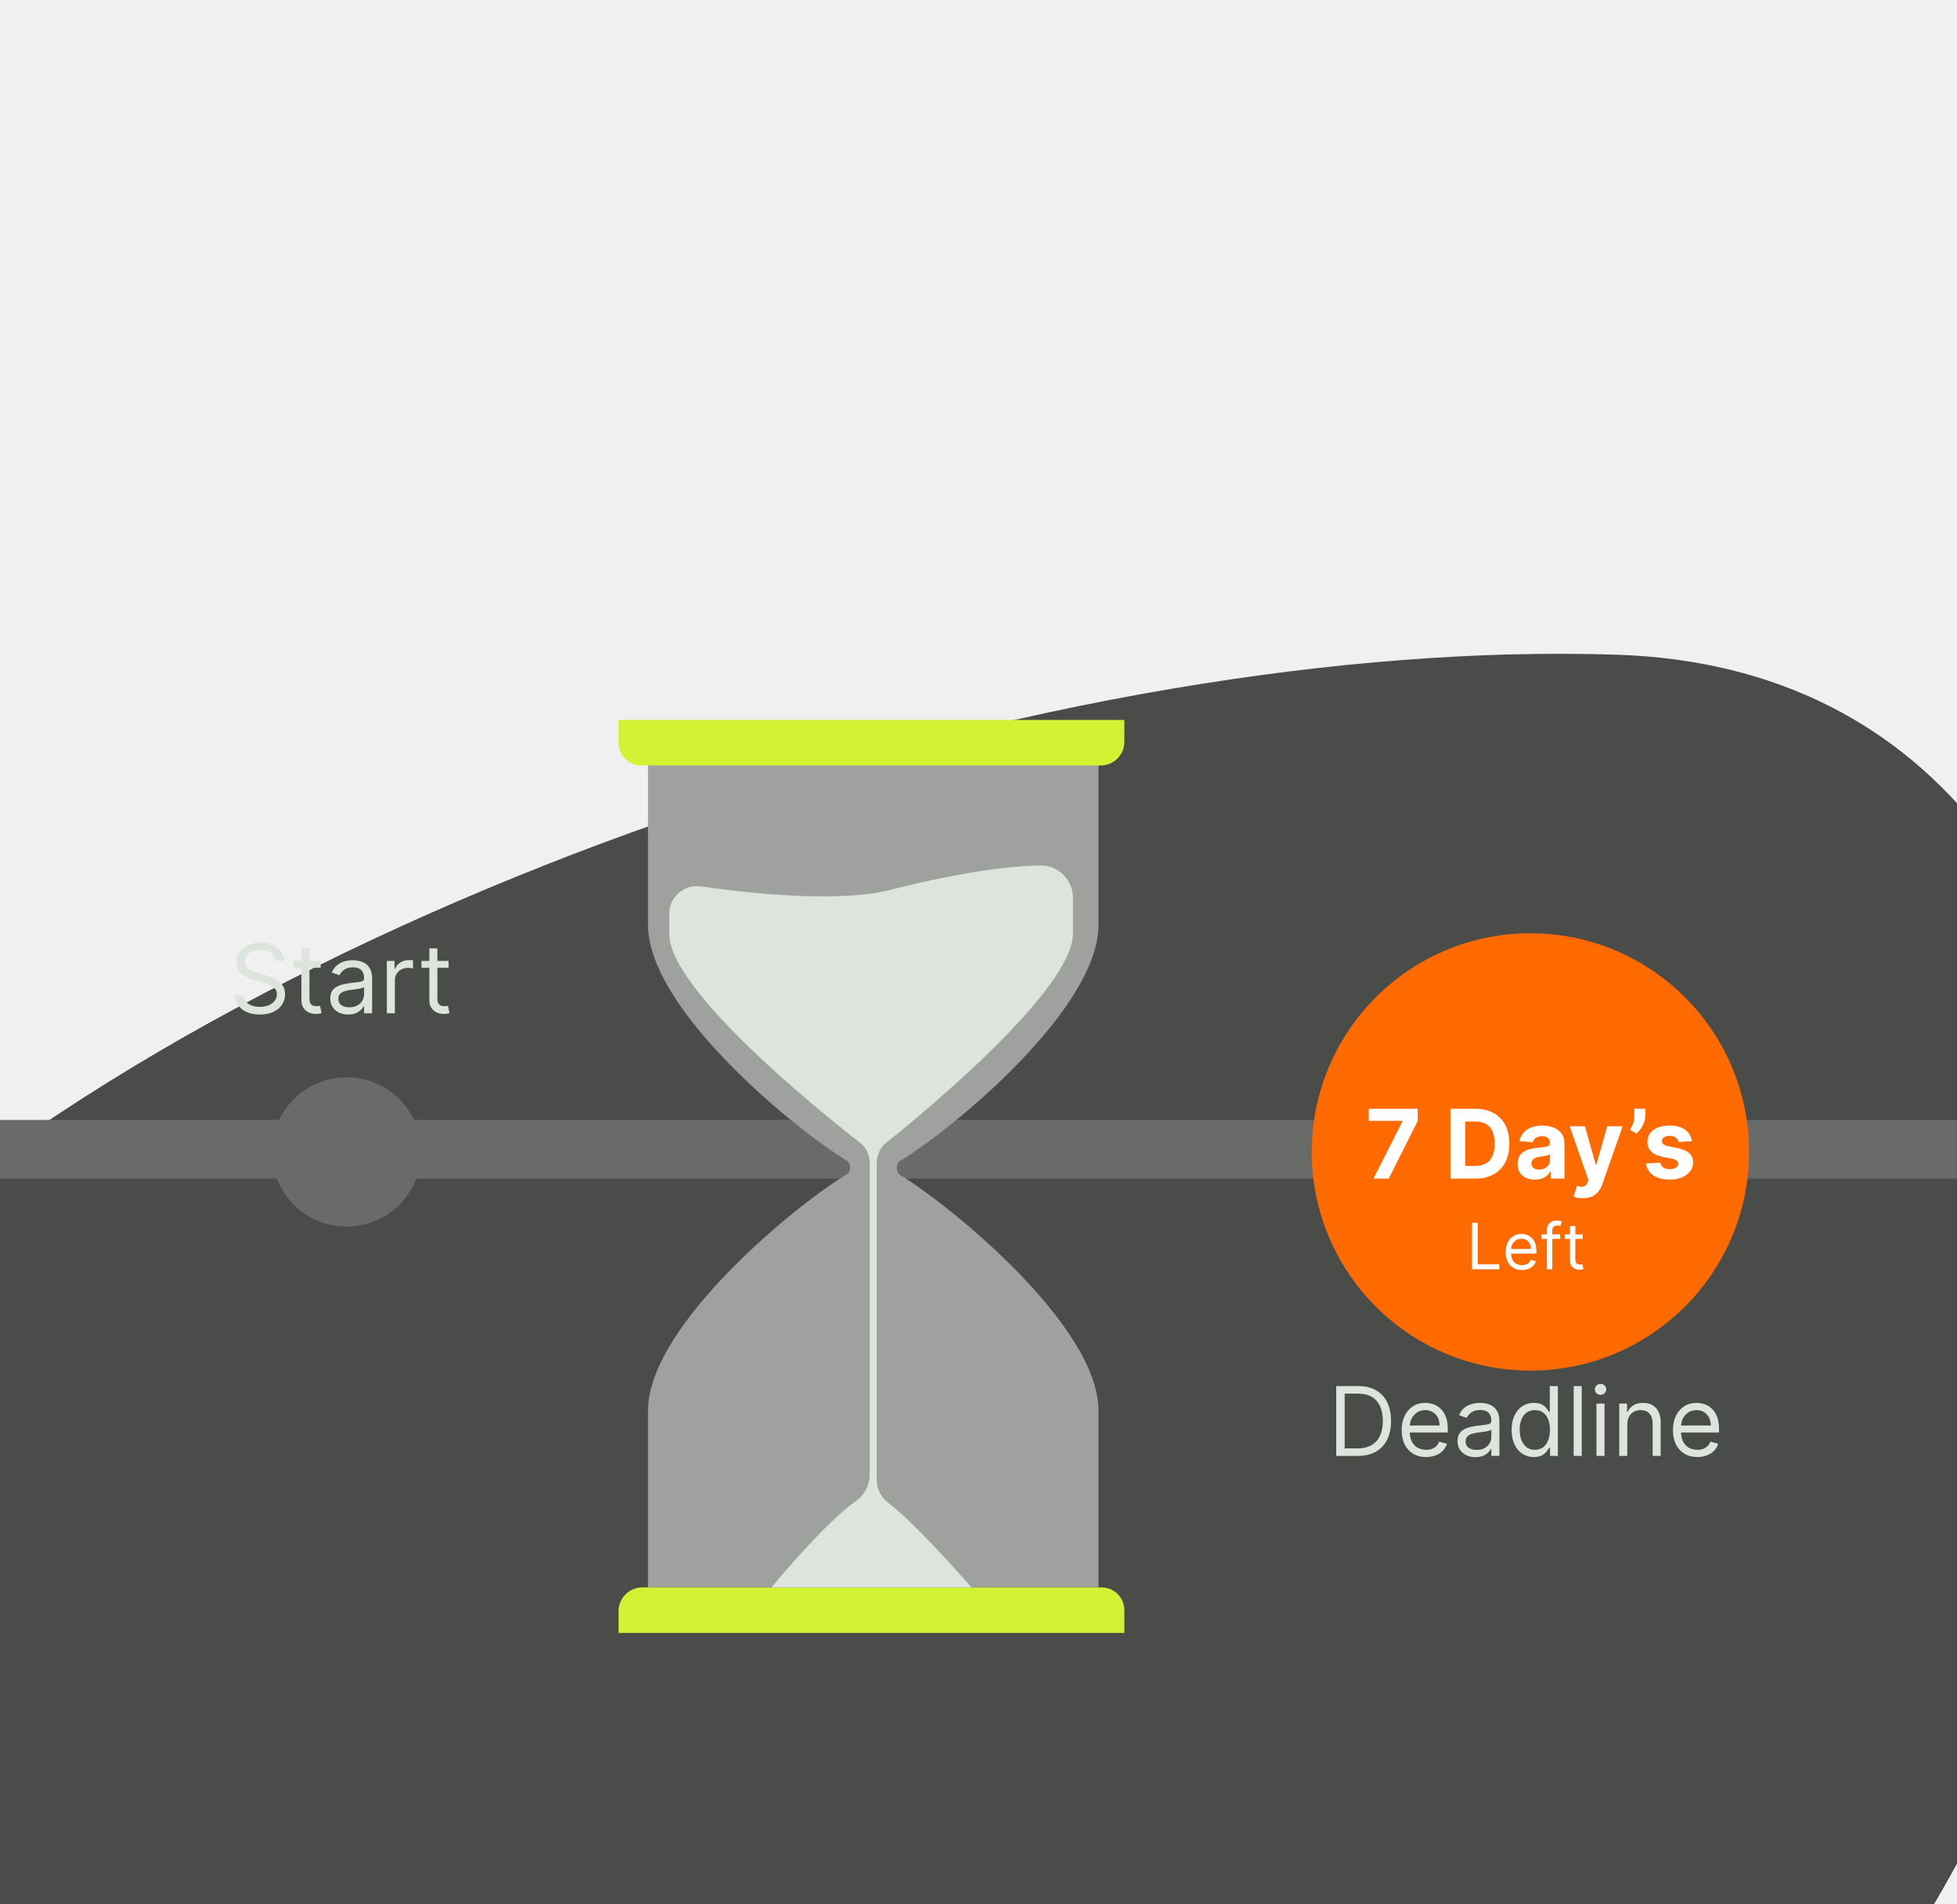
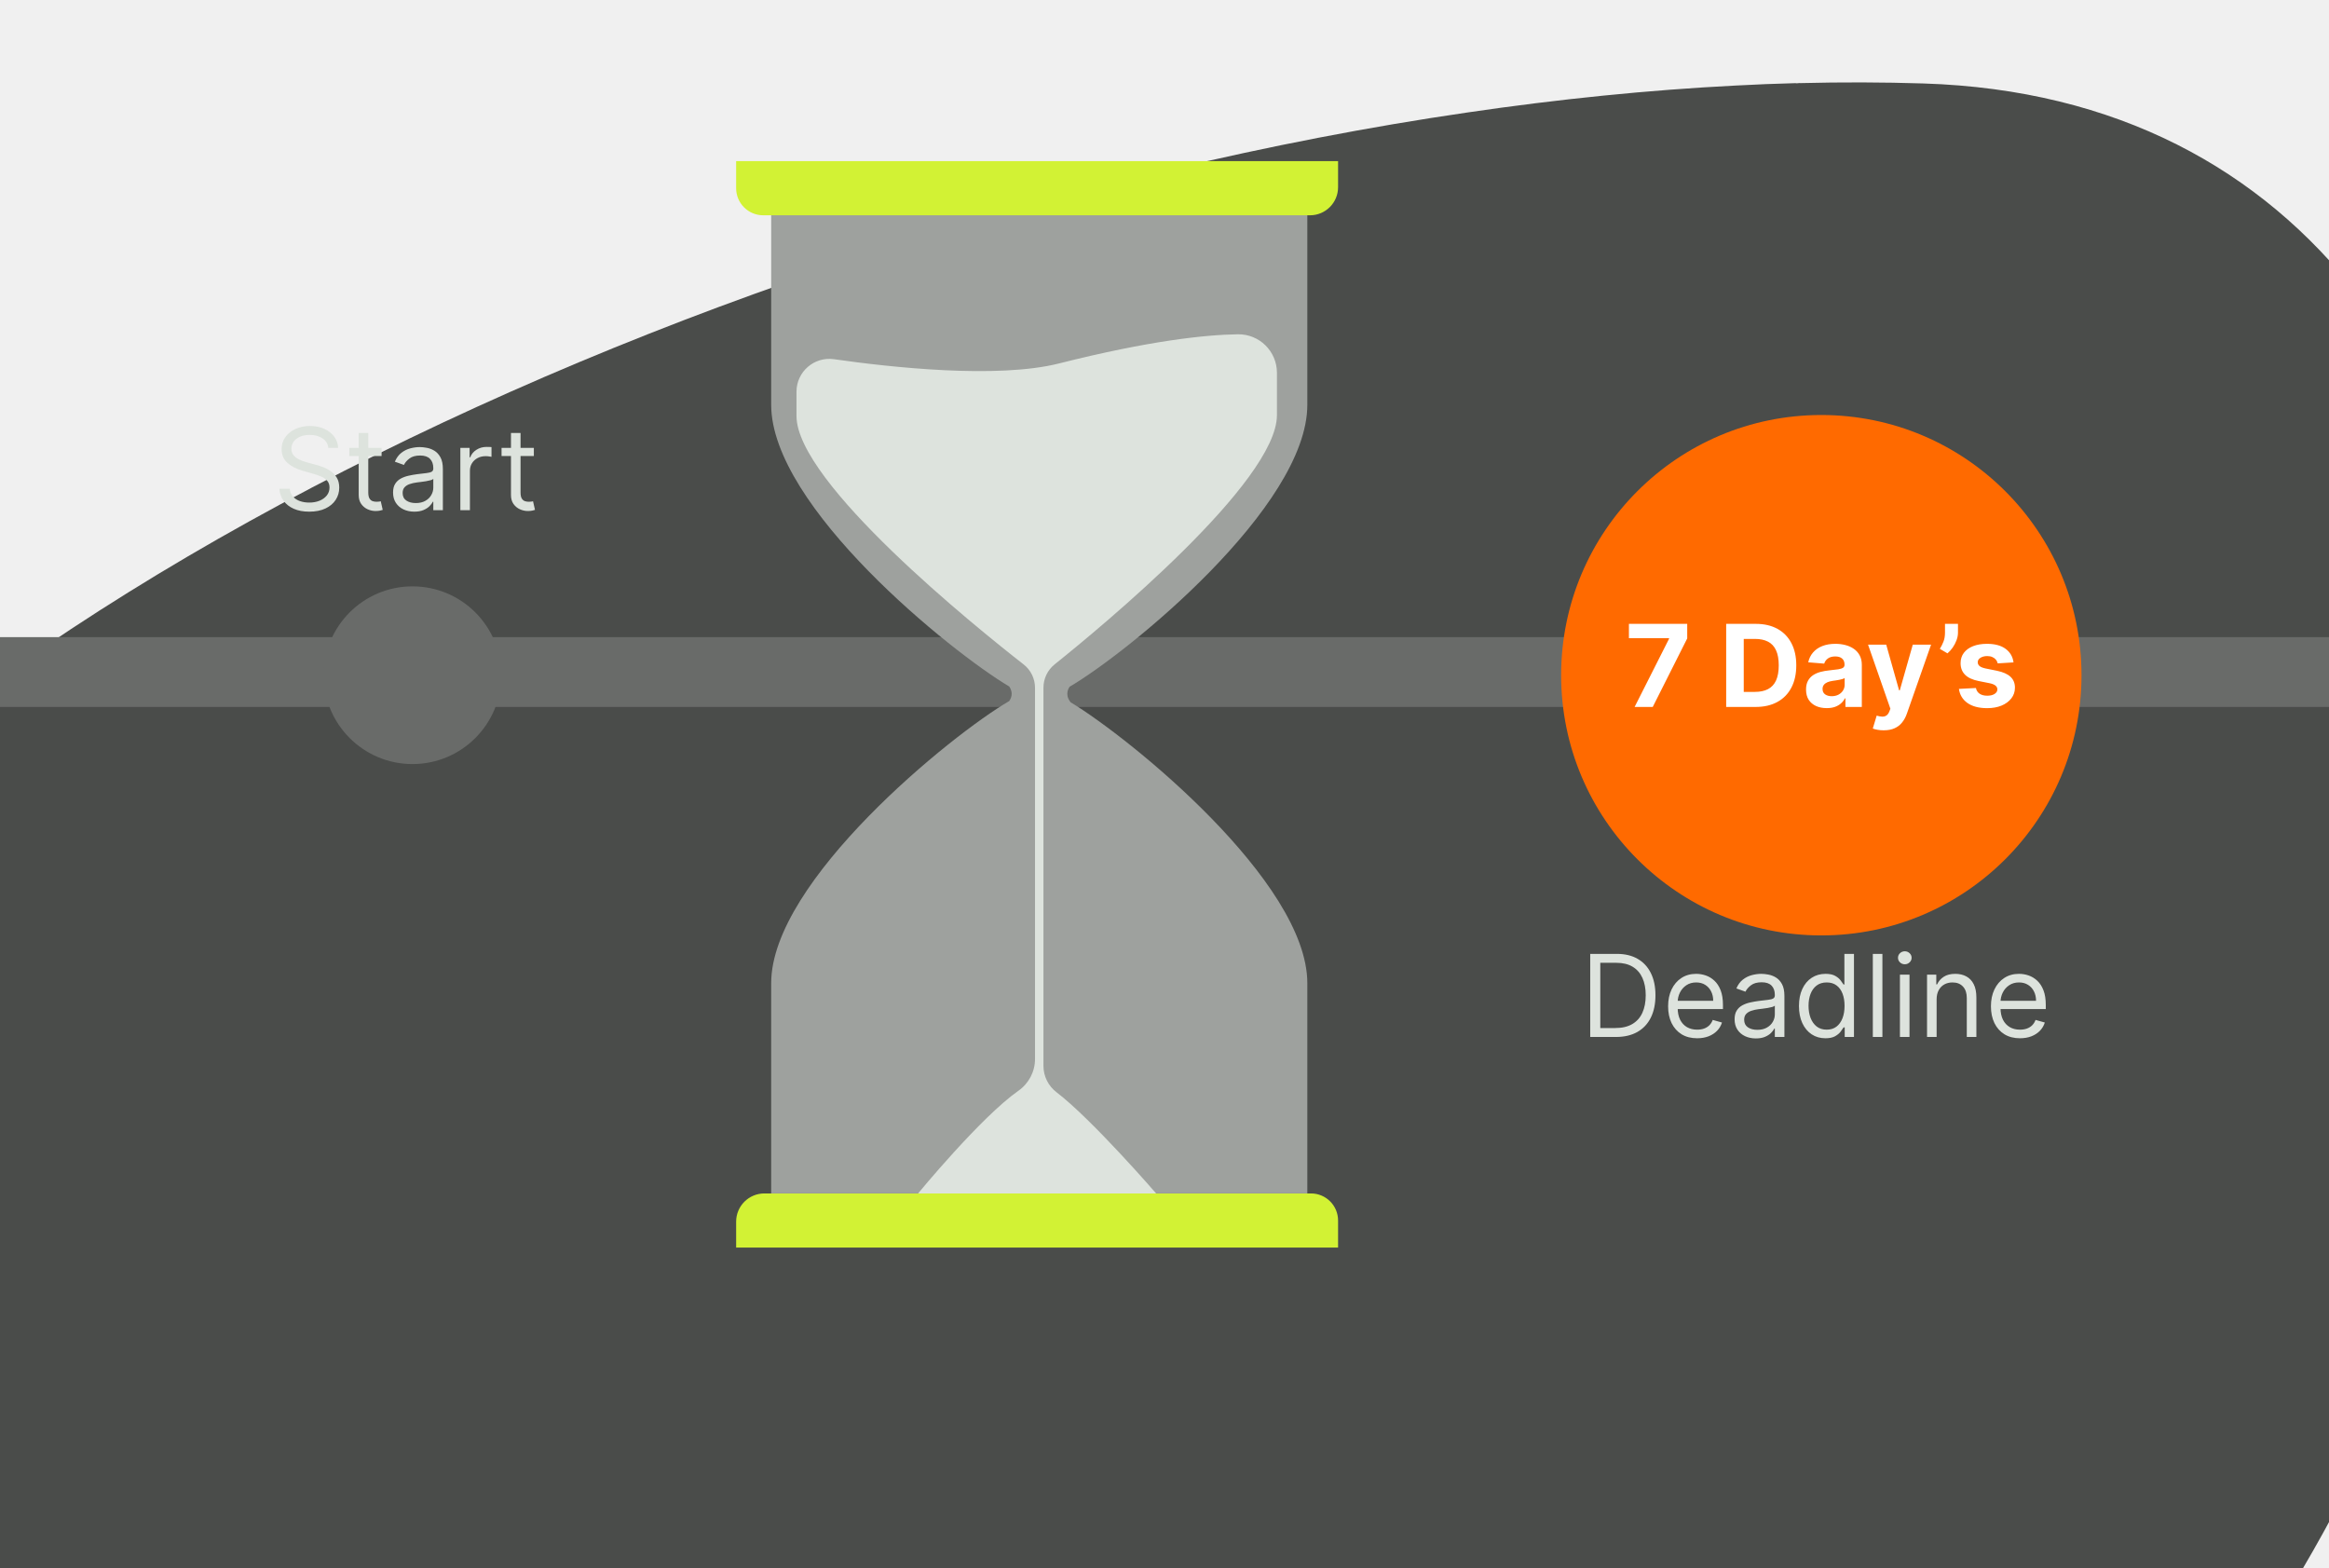
- <svg xmlns="http://www.w3.org/2000/svg" width="367" height="357" viewBox="0 0 367 357" fill="none">
-   <path d="M320.94 408.595C317.85 411.386 314.665 414.085 311.392 416.677C311.363 416.705 311.328 416.731 311.294 416.755C311.279 416.77 311.264 416.784 311.244 416.796C309.924 417.853 308.587 418.88 307.233 419.899C304.501 421.957 301.713 423.934 298.86 425.845C298.332 426.204 297.799 426.56 297.253 426.91C294.853 428.491 292.405 430.025 289.908 431.504C286.924 433.276 283.878 434.962 280.776 436.569C278.722 437.636 276.641 438.668 274.526 439.662C269.683 441.944 264.701 444.029 259.584 445.909C255.615 447.372 251.567 448.701 247.437 449.892C242.354 451.37 237.148 452.636 231.815 453.69C211.374 457.737 192.322 460.516 174.619 462.271C173.367 462.397 172.125 462.52 170.891 462.624C167.588 462.931 164.324 463.203 161.119 463.43C157.326 463.708 153.602 463.933 149.938 464.113C147.071 464.261 144.242 464.376 141.459 464.459C133.38 464.715 125.628 464.748 118.207 464.581C117.021 464.559 115.846 464.532 114.679 464.487C110.323 464.355 106.09 464.156 101.969 463.896C94.919 463.443 88.199 462.822 81.805 462.052C59.803 459.39 41.621 455.007 26.946 450.163L-21.027 426.31C-21.988 425.553 -22.454 425.129 -22.454 425.129C-22.454 425.129 -31.903 420.431 -42.835 409.747C-46.27 406.39 -49.852 402.446 -53.334 397.865C-55.052 395.597 -56.752 393.188 -58.396 390.604C-63.12 383.19 -67.398 374.455 -70.514 364.285C-74.145 352.413 -76.2 338.583 -75.529 322.618C-72.283 245.97 47.236 172.339 170.247 139.896L170.263 139.894C174.95 138.658 179.639 137.477 184.322 136.368C200.029 132.635 215.712 129.595 231.15 127.344C245.548 125.229 259.729 123.788 273.505 123.088C276.695 122.919 279.836 122.789 282.974 122.71L283.004 122.725C283.031 122.716 283.052 122.717 283.064 122.723L283.094 122.738C283.256 122.712 283.444 122.709 283.601 122.69L283.631 122.705C290.23 122.539 296.714 122.561 303.08 122.759C425.011 126.606 422.785 316.677 320.94 408.595Z" fill="#4A4C4A" />
-   <rect y="210" width="367" height="11" fill="#696B69" />
-   <circle cx="287" cy="216" r="41" fill="#FF6A00" />
-   <circle cx="65" cy="216" r="14" fill="#696B69" />
-   <path d="M51.744 180.182C51.668 179.534 51.356 179.031 50.811 178.673C50.266 178.315 49.597 178.136 48.804 178.136C48.224 178.136 47.717 178.23 47.283 178.418C46.852 178.605 46.516 178.863 46.273 179.191C46.034 179.519 45.915 179.892 45.915 180.31C45.915 180.659 45.998 180.96 46.164 181.211C46.334 181.458 46.552 181.665 46.816 181.831C47.08 181.993 47.357 182.127 47.647 182.234C47.937 182.336 48.203 182.419 48.446 182.483L49.776 182.841C50.117 182.93 50.496 183.054 50.913 183.212C51.335 183.369 51.738 183.585 52.121 183.857C52.509 184.126 52.829 184.471 53.08 184.893C53.332 185.315 53.457 185.832 53.457 186.446C53.457 187.153 53.272 187.793 52.901 188.364C52.535 188.935 51.998 189.388 51.291 189.725C50.587 190.062 49.733 190.23 48.727 190.23C47.79 190.23 46.978 190.079 46.292 189.776C45.61 189.474 45.073 189.052 44.681 188.511C44.293 187.969 44.074 187.341 44.023 186.625H45.659C45.702 187.119 45.868 187.528 46.158 187.852C46.452 188.172 46.822 188.411 47.27 188.568C47.722 188.722 48.207 188.798 48.727 188.798C49.332 188.798 49.876 188.7 50.357 188.504C50.839 188.304 51.22 188.027 51.501 187.673C51.783 187.315 51.923 186.898 51.923 186.42C51.923 185.986 51.802 185.632 51.559 185.359C51.316 185.087 50.996 184.865 50.6 184.695C50.204 184.524 49.776 184.375 49.315 184.247L47.705 183.787C46.682 183.493 45.872 183.073 45.276 182.528C44.679 181.982 44.381 181.268 44.381 180.386C44.381 179.653 44.579 179.014 44.975 178.469C45.376 177.919 45.913 177.493 46.586 177.19C47.264 176.884 48.02 176.73 48.855 176.73C49.699 176.73 50.449 176.881 51.105 177.184C51.761 177.482 52.281 177.891 52.665 178.411C53.053 178.931 53.257 179.521 53.278 180.182H51.744ZM60.129 180.182V181.46H55.041V180.182H60.129ZM56.524 177.83H58.032V187.188C58.032 187.614 58.094 187.933 58.218 188.146C58.346 188.355 58.508 188.496 58.704 188.568C58.904 188.636 59.115 188.67 59.337 188.67C59.503 188.67 59.639 188.662 59.746 188.645C59.852 188.624 59.937 188.607 60.001 188.594L60.308 189.949C60.206 189.987 60.063 190.026 59.88 190.064C59.697 190.107 59.464 190.128 59.183 190.128C58.757 190.128 58.339 190.036 57.93 189.853C57.525 189.67 57.189 189.391 56.92 189.016C56.656 188.641 56.524 188.168 56.524 187.597V177.83ZM65.287 190.23C64.665 190.23 64.101 190.113 63.594 189.879C63.087 189.64 62.684 189.297 62.386 188.849C62.087 188.398 61.938 187.852 61.938 187.213C61.938 186.651 62.049 186.195 62.27 185.845C62.492 185.491 62.788 185.214 63.159 185.014C63.53 184.814 63.939 184.665 64.386 184.567C64.838 184.464 65.292 184.384 65.748 184.324C66.344 184.247 66.828 184.19 67.199 184.151C67.574 184.109 67.846 184.038 68.017 183.94C68.192 183.842 68.279 183.672 68.279 183.429V183.378C68.279 182.747 68.106 182.257 67.761 181.908C67.42 181.558 66.903 181.384 66.208 181.384C65.488 181.384 64.923 181.541 64.514 181.857C64.105 182.172 63.817 182.509 63.651 182.866L62.219 182.355C62.475 181.759 62.816 181.294 63.242 180.962C63.672 180.625 64.141 180.391 64.648 180.259C65.16 180.122 65.662 180.054 66.157 180.054C66.472 180.054 66.834 180.092 67.243 180.169C67.657 180.241 68.055 180.393 68.439 180.623C68.826 180.853 69.148 181.2 69.404 181.665C69.66 182.129 69.787 182.751 69.787 183.531V190H68.279V188.67H68.202C68.1 188.884 67.93 189.112 67.691 189.354C67.452 189.597 67.135 189.804 66.739 189.974C66.342 190.145 65.859 190.23 65.287 190.23ZM65.518 188.875C66.114 188.875 66.617 188.758 67.026 188.523C67.439 188.289 67.751 187.987 67.959 187.616C68.172 187.245 68.279 186.855 68.279 186.446V185.065C68.215 185.142 68.074 185.212 67.857 185.276C67.644 185.336 67.397 185.389 67.116 185.436C66.839 185.479 66.568 185.517 66.304 185.551C66.044 185.581 65.833 185.607 65.671 185.628C65.279 185.679 64.912 185.762 64.572 185.877C64.235 185.988 63.962 186.156 63.753 186.382C63.549 186.604 63.447 186.906 63.447 187.29C63.447 187.814 63.64 188.21 64.028 188.479C64.42 188.743 64.917 188.875 65.518 188.875ZM72.541 190V180.182H73.998V181.665H74.1C74.279 181.179 74.603 180.785 75.072 180.482C75.541 180.18 76.069 180.028 76.657 180.028C76.768 180.028 76.907 180.031 77.073 180.035C77.239 180.039 77.365 180.045 77.45 180.054V181.588C77.399 181.575 77.282 181.556 77.098 181.531C76.919 181.501 76.73 181.486 76.529 181.486C76.052 181.486 75.626 181.586 75.251 181.786C74.88 181.982 74.586 182.255 74.369 182.604C74.156 182.95 74.049 183.344 74.049 183.787V190H72.541ZM84.123 180.182V181.46H79.035V180.182H84.123ZM80.518 177.83H82.027V187.188C82.027 187.614 82.088 187.933 82.212 188.146C82.34 188.355 82.502 188.496 82.698 188.568C82.898 188.636 83.109 188.67 83.331 188.67C83.497 188.67 83.633 188.662 83.74 188.645C83.846 188.624 83.931 188.607 83.995 188.594L84.302 189.949C84.2 189.987 84.057 190.026 83.874 190.064C83.691 190.107 83.459 190.128 83.177 190.128C82.751 190.128 82.334 190.036 81.924 189.853C81.519 189.67 81.183 189.391 80.914 189.016C80.65 188.641 80.518 188.168 80.518 187.597V177.83Z" fill="#DDE3DD" />
-   <path d="M254.625 273H250.585V259.909H254.804C256.074 259.909 257.161 260.171 258.064 260.695C258.967 261.215 259.66 261.963 260.141 262.939C260.623 263.911 260.864 265.074 260.864 266.429C260.864 267.793 260.621 268.967 260.135 269.951C259.649 270.931 258.942 271.685 258.013 272.214C257.084 272.738 255.955 273 254.625 273ZM252.17 271.594H254.523C255.605 271.594 256.502 271.385 257.214 270.967C257.925 270.55 258.456 269.955 258.805 269.184C259.155 268.413 259.33 267.494 259.33 266.429C259.33 265.372 259.157 264.462 258.812 263.7C258.467 262.933 257.951 262.344 257.265 261.935C256.579 261.522 255.724 261.315 254.702 261.315H252.17V271.594ZM267.435 273.205C266.489 273.205 265.673 272.996 264.987 272.578C264.305 272.156 263.778 271.568 263.408 270.814C263.041 270.055 262.858 269.173 262.858 268.168C262.858 267.162 263.041 266.276 263.408 265.509C263.778 264.737 264.294 264.136 264.955 263.706C265.619 263.271 266.395 263.054 267.281 263.054C267.793 263.054 268.298 263.139 268.796 263.31C269.295 263.48 269.749 263.757 270.158 264.141C270.567 264.52 270.893 265.023 271.136 265.649C271.379 266.276 271.5 267.047 271.5 267.963V268.602H263.932V267.298H269.966C269.966 266.744 269.855 266.25 269.634 265.815C269.416 265.381 269.105 265.038 268.7 264.786C268.3 264.535 267.827 264.409 267.281 264.409C266.68 264.409 266.161 264.558 265.722 264.857C265.287 265.151 264.952 265.534 264.718 266.007C264.484 266.48 264.366 266.987 264.366 267.528V268.398C264.366 269.139 264.494 269.768 264.75 270.283C265.01 270.795 265.37 271.185 265.83 271.453C266.29 271.717 266.825 271.849 267.435 271.849C267.831 271.849 268.189 271.794 268.509 271.683C268.832 271.568 269.112 271.398 269.346 271.172C269.58 270.942 269.761 270.656 269.889 270.315L271.347 270.724C271.193 271.219 270.935 271.653 270.573 272.028C270.211 272.399 269.763 272.689 269.231 272.898C268.698 273.102 268.099 273.205 267.435 273.205ZM276.684 273.23C276.062 273.23 275.497 273.113 274.99 272.879C274.483 272.64 274.08 272.297 273.782 271.849C273.484 271.398 273.335 270.852 273.335 270.213C273.335 269.651 273.445 269.195 273.667 268.845C273.888 268.491 274.185 268.214 274.555 268.014C274.926 267.814 275.335 267.665 275.783 267.567C276.234 267.464 276.688 267.384 277.144 267.324C277.741 267.247 278.224 267.19 278.595 267.151C278.97 267.109 279.243 267.038 279.413 266.94C279.588 266.842 279.675 266.672 279.675 266.429V266.378C279.675 265.747 279.503 265.257 279.158 264.908C278.817 264.558 278.299 264.384 277.604 264.384C276.884 264.384 276.32 264.541 275.911 264.857C275.501 265.172 275.214 265.509 275.048 265.866L273.616 265.355C273.871 264.759 274.212 264.294 274.638 263.962C275.069 263.625 275.538 263.391 276.045 263.259C276.556 263.122 277.059 263.054 277.553 263.054C277.869 263.054 278.231 263.092 278.64 263.169C279.053 263.241 279.452 263.393 279.835 263.623C280.223 263.853 280.545 264.2 280.8 264.665C281.056 265.129 281.184 265.751 281.184 266.531V273H279.675V271.67H279.599C279.496 271.884 279.326 272.112 279.087 272.354C278.849 272.597 278.531 272.804 278.135 272.974C277.739 273.145 277.255 273.23 276.684 273.23ZM276.914 271.875C277.511 271.875 278.013 271.758 278.423 271.523C278.836 271.289 279.147 270.987 279.356 270.616C279.569 270.245 279.675 269.855 279.675 269.446V268.065C279.612 268.142 279.471 268.212 279.254 268.276C279.04 268.336 278.793 268.389 278.512 268.436C278.235 268.479 277.964 268.517 277.7 268.551C277.44 268.581 277.229 268.607 277.067 268.628C276.675 268.679 276.309 268.762 275.968 268.877C275.631 268.988 275.359 269.156 275.15 269.382C274.945 269.604 274.843 269.906 274.843 270.29C274.843 270.814 275.037 271.21 275.425 271.479C275.817 271.743 276.313 271.875 276.914 271.875ZM287.645 273.205C286.827 273.205 286.104 272.998 285.478 272.585C284.851 272.167 284.361 271.579 284.008 270.82C283.654 270.058 283.477 269.156 283.477 268.116C283.477 267.085 283.654 266.19 284.008 265.432C284.361 264.673 284.854 264.087 285.484 263.674C286.115 263.261 286.844 263.054 287.67 263.054C288.309 263.054 288.814 263.161 289.185 263.374C289.56 263.582 289.846 263.821 290.042 264.089C290.242 264.354 290.398 264.571 290.508 264.741H290.636V259.909H292.145V273H290.687V271.491H290.508C290.398 271.67 290.24 271.896 290.035 272.169C289.831 272.437 289.539 272.678 289.16 272.891C288.78 273.1 288.275 273.205 287.645 273.205ZM287.849 271.849C288.454 271.849 288.966 271.692 289.383 271.376C289.801 271.057 290.118 270.616 290.336 270.053C290.553 269.487 290.662 268.832 290.662 268.091C290.662 267.358 290.555 266.717 290.342 266.167C290.129 265.613 289.814 265.183 289.396 264.876C288.979 264.565 288.463 264.409 287.849 264.409C287.21 264.409 286.677 264.573 286.251 264.901C285.829 265.225 285.512 265.666 285.299 266.224C285.09 266.778 284.986 267.401 284.986 268.091C284.986 268.79 285.092 269.425 285.305 269.996C285.523 270.562 285.842 271.014 286.264 271.351C286.69 271.683 287.219 271.849 287.849 271.849ZM296.626 259.909V273H295.117V259.909H296.626ZM299.388 273V263.182H300.897V273H299.388ZM300.156 261.545C299.862 261.545 299.608 261.445 299.395 261.245C299.186 261.045 299.082 260.804 299.082 260.523C299.082 260.241 299.186 260.001 299.395 259.8C299.608 259.6 299.862 259.5 300.156 259.5C300.45 259.5 300.701 259.6 300.91 259.8C301.123 260.001 301.229 260.241 301.229 260.523C301.229 260.804 301.123 261.045 300.91 261.245C300.701 261.445 300.45 261.545 300.156 261.545ZM305.169 267.094V273H303.66V263.182H305.117V264.716H305.245C305.475 264.217 305.825 263.817 306.294 263.514C306.762 263.207 307.367 263.054 308.109 263.054C308.774 263.054 309.355 263.19 309.854 263.463C310.352 263.732 310.74 264.141 311.017 264.69C311.294 265.236 311.433 265.926 311.433 266.761V273H309.924V266.864C309.924 266.092 309.724 265.491 309.323 265.061C308.923 264.626 308.373 264.409 307.674 264.409C307.193 264.409 306.762 264.513 306.383 264.722C306.008 264.931 305.712 265.236 305.494 265.636C305.277 266.037 305.169 266.523 305.169 267.094ZM318.306 273.205C317.36 273.205 316.544 272.996 315.858 272.578C315.176 272.156 314.65 271.568 314.279 270.814C313.912 270.055 313.729 269.173 313.729 268.168C313.729 267.162 313.912 266.276 314.279 265.509C314.65 264.737 315.165 264.136 315.826 263.706C316.49 263.271 317.266 263.054 318.152 263.054C318.664 263.054 319.169 263.139 319.667 263.31C320.166 263.48 320.62 263.757 321.029 264.141C321.438 264.52 321.764 265.023 322.007 265.649C322.25 266.276 322.371 267.047 322.371 267.963V268.602H314.803V267.298H320.837C320.837 266.744 320.726 266.25 320.505 265.815C320.287 265.381 319.976 265.038 319.571 264.786C319.171 264.535 318.698 264.409 318.152 264.409C317.551 264.409 317.032 264.558 316.593 264.857C316.158 265.151 315.824 265.534 315.589 266.007C315.355 266.48 315.238 266.987 315.238 267.528V268.398C315.238 269.139 315.365 269.768 315.621 270.283C315.881 270.795 316.241 271.185 316.701 271.453C317.162 271.717 317.696 271.849 318.306 271.849C318.702 271.849 319.06 271.794 319.38 271.683C319.703 271.568 319.983 271.398 320.217 271.172C320.451 270.942 320.632 270.656 320.76 270.315L322.218 270.724C322.064 271.219 321.806 271.653 321.444 272.028C321.082 272.399 320.635 272.689 320.102 272.898C319.569 273.102 318.971 273.205 318.306 273.205Z" fill="#DDE3DD" />
-   <path d="M257.579 221L263.006 210.261V210.172H256.684V207.909H265.869V210.204L260.436 221H257.579ZM276.65 221H272.009V207.909H276.688C278.005 207.909 279.138 208.171 280.088 208.695C281.039 209.215 281.77 209.963 282.281 210.939C282.797 211.915 283.054 213.082 283.054 214.442C283.054 215.805 282.797 216.977 282.281 217.957C281.77 218.937 281.034 219.69 280.076 220.214C279.121 220.738 277.979 221 276.65 221ZM274.777 218.629H276.534C277.353 218.629 278.041 218.484 278.599 218.194C279.162 217.9 279.583 217.446 279.865 216.832C280.15 216.214 280.293 215.418 280.293 214.442C280.293 213.474 280.15 212.684 279.865 212.07C279.583 211.457 279.164 211.005 278.605 210.715C278.047 210.425 277.359 210.281 276.541 210.281H274.777V218.629ZM287.853 221.185C287.227 221.185 286.669 221.077 286.178 220.859C285.688 220.638 285.301 220.312 285.015 219.881C284.734 219.447 284.593 218.906 284.593 218.258C284.593 217.712 284.693 217.254 284.894 216.884C285.094 216.513 285.367 216.214 285.712 215.989C286.057 215.763 286.449 215.592 286.888 215.477C287.331 215.362 287.796 215.281 288.281 215.234C288.852 215.175 289.313 215.119 289.662 215.068C290.012 215.013 290.265 214.932 290.423 214.825C290.58 214.719 290.659 214.561 290.659 214.352V214.314C290.659 213.909 290.531 213.596 290.276 213.374C290.024 213.153 289.666 213.042 289.202 213.042C288.712 213.042 288.322 213.151 288.032 213.368C287.742 213.581 287.551 213.849 287.457 214.173L284.938 213.969C285.066 213.372 285.318 212.857 285.693 212.422C286.068 211.983 286.551 211.646 287.144 211.412C287.74 211.173 288.431 211.054 289.215 211.054C289.76 211.054 290.282 211.118 290.781 211.246C291.284 211.374 291.729 211.572 292.117 211.84C292.509 212.109 292.818 212.454 293.044 212.876C293.269 213.293 293.382 213.794 293.382 214.378V221H290.8V219.638H290.723C290.566 219.945 290.355 220.216 290.09 220.45C289.826 220.68 289.509 220.862 289.138 220.994C288.767 221.121 288.339 221.185 287.853 221.185ZM288.633 219.306C289.034 219.306 289.387 219.227 289.694 219.07C290.001 218.908 290.242 218.69 290.416 218.418C290.591 218.145 290.678 217.836 290.678 217.491V216.449C290.593 216.504 290.476 216.555 290.327 216.602C290.182 216.645 290.018 216.685 289.835 216.724C289.651 216.758 289.468 216.79 289.285 216.82C289.102 216.845 288.936 216.869 288.786 216.89C288.467 216.937 288.188 217.011 287.949 217.114C287.71 217.216 287.525 217.354 287.393 217.529C287.261 217.7 287.195 217.913 287.195 218.168C287.195 218.539 287.329 218.822 287.597 219.018C287.87 219.21 288.215 219.306 288.633 219.306ZM296.824 224.682C296.479 224.682 296.155 224.654 295.853 224.599C295.555 224.548 295.307 224.482 295.111 224.401L295.725 222.368C296.045 222.466 296.332 222.519 296.588 222.528C296.848 222.536 297.072 222.477 297.259 222.349C297.451 222.221 297.606 222.004 297.726 221.697L297.885 221.281L294.363 211.182H297.227L299.26 218.392H299.362L301.414 211.182H304.297L300.481 222.061C300.297 222.589 300.048 223.05 299.733 223.442C299.422 223.838 299.028 224.143 298.55 224.356C298.073 224.573 297.498 224.682 296.824 224.682ZM308.535 207.909V209.29C308.535 209.682 308.458 210.082 308.305 210.491C308.155 210.896 307.955 211.28 307.704 211.642C307.452 212 307.177 212.305 306.879 212.556L305.677 211.847C305.89 211.51 306.078 211.137 306.24 210.728C306.406 210.319 306.489 209.844 306.489 209.303V207.909H308.535ZM317.287 213.982L314.794 214.135C314.751 213.922 314.66 213.73 314.519 213.56C314.379 213.385 314.193 213.246 313.963 213.144C313.737 213.038 313.467 212.984 313.151 212.984C312.729 212.984 312.374 213.074 312.084 213.253C311.794 213.428 311.649 213.662 311.649 213.956C311.649 214.19 311.743 214.388 311.93 214.55C312.118 214.712 312.44 214.842 312.896 214.94L314.673 215.298C315.627 215.494 316.339 215.81 316.808 216.244C317.276 216.679 317.511 217.25 317.511 217.957C317.511 218.601 317.321 219.165 316.942 219.651C316.567 220.137 316.051 220.516 315.395 220.789C314.743 221.058 313.991 221.192 313.138 221.192C311.839 221.192 310.803 220.921 310.032 220.38C309.265 219.835 308.815 219.093 308.683 218.156L311.362 218.015C311.442 218.411 311.638 218.714 311.95 218.923C312.261 219.127 312.659 219.229 313.145 219.229C313.622 219.229 314.006 219.138 314.295 218.955C314.589 218.767 314.739 218.526 314.743 218.232C314.739 217.985 314.634 217.783 314.43 217.625C314.225 217.463 313.91 217.339 313.484 217.254L311.783 216.915C310.825 216.724 310.111 216.391 309.642 215.918C309.178 215.445 308.945 214.842 308.945 214.109C308.945 213.479 309.116 212.935 309.457 212.479C309.802 212.023 310.286 211.672 310.908 211.425C311.534 211.178 312.267 211.054 313.107 211.054C314.347 211.054 315.322 211.316 316.034 211.84C316.75 212.364 317.168 213.078 317.287 213.982Z" fill="white" />
-   <path d="M276.057 238V229.273H277.114V237.062H281.17V238H276.057ZM285.415 238.136C284.784 238.136 284.24 237.997 283.783 237.719C283.328 237.438 282.977 237.045 282.73 236.543C282.486 236.037 282.364 235.449 282.364 234.778C282.364 234.108 282.486 233.517 282.73 233.006C282.977 232.491 283.321 232.091 283.761 231.804C284.205 231.514 284.722 231.369 285.312 231.369C285.653 231.369 285.99 231.426 286.322 231.54C286.655 231.653 286.957 231.838 287.23 232.094C287.503 232.347 287.72 232.682 287.882 233.099C288.044 233.517 288.125 234.031 288.125 234.642V235.068H283.08V234.199H287.102C287.102 233.83 287.028 233.5 286.881 233.21C286.736 232.92 286.528 232.692 286.259 232.524C285.991 232.357 285.676 232.273 285.312 232.273C284.912 232.273 284.565 232.372 284.273 232.571C283.983 232.767 283.76 233.023 283.604 233.338C283.447 233.653 283.369 233.991 283.369 234.352V234.932C283.369 235.426 283.455 235.845 283.625 236.189C283.798 236.53 284.038 236.79 284.345 236.969C284.652 237.145 285.009 237.233 285.415 237.233C285.679 237.233 285.918 237.196 286.131 237.122C286.347 237.045 286.533 236.932 286.689 236.781C286.845 236.628 286.966 236.437 287.051 236.21L288.023 236.483C287.92 236.812 287.749 237.102 287.507 237.352C287.266 237.599 286.967 237.793 286.612 237.932C286.257 238.068 285.858 238.136 285.415 238.136ZM292.57 231.455V232.307H289.041V231.455H292.57ZM290.098 238V230.551C290.098 230.176 290.186 229.864 290.362 229.614C290.538 229.364 290.767 229.176 291.048 229.051C291.33 228.926 291.626 228.864 291.939 228.864C292.186 228.864 292.388 228.884 292.544 228.923C292.7 228.963 292.817 229 292.893 229.034L292.604 229.903C292.553 229.886 292.482 229.865 292.391 229.839C292.303 229.814 292.186 229.801 292.041 229.801C291.709 229.801 291.469 229.885 291.321 230.053C291.176 230.22 291.104 230.466 291.104 230.79V238H290.098ZM296.826 231.455V232.307H293.434V231.455H296.826ZM294.422 229.886H295.428V236.125C295.428 236.409 295.469 236.622 295.551 236.764C295.637 236.903 295.745 236.997 295.875 237.045C296.009 237.091 296.15 237.114 296.297 237.114C296.408 237.114 296.499 237.108 296.57 237.097C296.641 237.082 296.698 237.071 296.74 237.062L296.945 237.966C296.877 237.991 296.782 238.017 296.659 238.043C296.537 238.071 296.382 238.085 296.195 238.085C295.911 238.085 295.632 238.024 295.36 237.902C295.09 237.78 294.865 237.594 294.686 237.344C294.51 237.094 294.422 236.778 294.422 236.398V229.886Z" fill="white" />
-   <path d="M168.547 217.813C168.404 218.015 167.796 218.984 168.576 220.077C168.626 220.146 168.66 220.201 168.68 220.249C178.013 225.857 206.007 248.541 206.007 264.531V297.654H121.521V264.518C121.521 248.427 149.897 225.381 159.025 220.077C159.027 220.077 159.027 220.077 159.027 220.077C159.319 219.668 159.416 219.275 159.416 218.934C159.416 218.252 159.027 217.774 159.027 217.774C149.877 212.352 121.522 189.476 121.522 173.385V140.262H206.007V173.398C206.007 189.464 177.724 212.461 168.547 217.813Z" fill="#9EA19E" />
-   <path d="M210.851 306.187H116V302.104C116 299.647 117.992 297.655 120.449 297.655H206.585C208.941 297.655 210.851 299.565 210.851 301.921V306.187Z" fill="#D2F234" />
-   <path d="M195.057 162.281C189.935 162.358 181.13 163.282 166.885 166.875C157.132 169.335 140.315 167.482 131.422 166.208C128.301 165.761 125.51 168.181 125.51 171.332V175.15C125.51 185.669 153.814 208.456 161.298 214.298C162.432 215.183 163.096 216.541 163.096 217.979V276.477C163.096 278.474 162.11 280.334 160.474 281.479C154.588 285.6 144.669 297.655 144.669 297.655H182.181C182.181 297.655 172.121 286.021 166.476 281.702C165.187 280.716 164.427 279.191 164.427 277.568V217.963C164.427 216.532 165.077 215.18 166.194 214.286C173.532 208.409 201.217 185.538 201.217 175.026V168.348C201.218 164.96 198.445 162.23 195.057 162.281Z" fill="#DDE3DD" />
-   <path d="M206.426 143.532H120.266C117.91 143.532 116 141.622 116 139.266V135H210.851V139.108C210.851 141.551 208.87 143.532 206.426 143.532Z" fill="#D2F234" />
+ <svg xmlns="http://www.w3.org/2000/svg" width="367" height="247" viewBox="0 0 367 247" fill="none">
+   <path d="M320.94 298.985C317.85 301.776 314.665 304.476 311.392 307.068C311.363 307.096 311.328 307.122 311.294 307.146C311.279 307.161 311.264 307.175 311.244 307.187C309.924 308.243 308.587 309.271 307.233 310.29C304.501 312.348 301.713 314.324 298.86 316.236C298.332 316.595 297.799 316.95 297.253 317.3C294.853 318.882 292.405 320.415 289.908 321.894C286.924 323.667 283.878 325.353 280.776 326.959C278.722 328.027 276.641 329.058 274.526 330.053C269.683 332.335 264.701 334.42 259.584 336.299C255.615 337.763 251.567 339.091 247.437 340.283C242.354 341.76 237.148 343.027 231.815 344.081C211.374 348.128 192.322 350.906 174.619 352.662C173.367 352.788 172.125 352.91 170.891 353.015C167.588 353.322 164.324 353.593 161.119 353.821C157.326 354.098 153.602 354.324 149.938 354.504C147.071 354.652 144.242 354.766 141.459 354.85C133.38 355.106 125.628 355.139 118.207 354.972C117.021 354.95 115.846 354.922 114.679 354.878C110.323 354.746 106.09 354.547 101.969 354.287C94.919 353.834 88.199 353.213 81.805 352.443C59.803 349.781 41.621 345.398 26.946 340.554L-21.027 316.7C-21.988 315.943 -22.454 315.52 -22.454 315.52C-22.454 315.52 -31.903 310.821 -42.835 300.138C-46.27 296.78 -49.852 292.837 -53.334 288.256C-55.052 285.988 -56.752 283.579 -58.396 280.995C-63.12 273.58 -67.398 264.846 -70.514 254.676C-74.145 242.804 -76.2 228.974 -75.529 213.008C-72.283 136.36 47.236 62.73 170.247 30.287L170.263 30.284C174.95 29.049 179.639 27.868 184.322 26.759C200.029 23.026 215.712 19.986 231.15 17.735C245.548 15.619 259.729 14.179 273.505 13.479C276.695 13.309 279.836 13.179 282.974 13.101L283.004 13.116C283.031 13.107 283.052 13.108 283.064 13.114L283.094 13.129C283.256 13.102 283.444 13.099 283.601 13.081L283.631 13.096C290.23 12.929 296.714 12.951 303.08 13.15C425.011 16.996 422.785 207.068 320.94 298.985Z" fill="#4A4C4A" />
+   <rect y="100.391" width="367" height="11" fill="#696B69" />
+   <circle cx="287" cy="106.391" r="41" fill="#FF6A00" />
+   <circle cx="65" cy="106.391" r="14" fill="#696B69" />
+   <path d="M51.744 70.572C51.668 69.925 51.356 69.422 50.811 69.064C50.266 68.706 49.597 68.527 48.804 68.527C48.224 68.527 47.717 68.621 47.283 68.808C46.852 68.996 46.516 69.254 46.273 69.582C46.034 69.91 45.915 70.283 45.915 70.7C45.915 71.05 45.998 71.35 46.164 71.602C46.334 71.849 46.552 72.055 46.816 72.222C47.08 72.383 47.357 72.518 47.647 72.624C47.937 72.727 48.203 72.81 48.446 72.874L49.776 73.231C50.117 73.321 50.496 73.445 50.913 73.602C51.335 73.76 51.738 73.975 52.121 74.248C52.509 74.516 52.829 74.862 53.08 75.283C53.332 75.705 53.457 76.223 53.457 76.837C53.457 77.544 53.272 78.183 52.901 78.754C52.535 79.325 51.998 79.779 51.291 80.116C50.587 80.452 49.733 80.621 48.727 80.621C47.79 80.621 46.978 80.469 46.292 80.167C45.61 79.864 45.073 79.442 44.681 78.901C44.293 78.36 44.074 77.731 44.023 77.016H45.659C45.702 77.51 45.868 77.919 46.158 78.243C46.452 78.562 46.822 78.801 47.27 78.959C47.722 79.112 48.207 79.189 48.727 79.189C49.332 79.189 49.876 79.091 50.357 78.895C50.839 78.695 51.22 78.418 51.501 78.064C51.783 77.706 51.923 77.288 51.923 76.811C51.923 76.376 51.802 76.023 51.559 75.75C51.316 75.477 50.996 75.256 50.6 75.085C50.204 74.915 49.776 74.766 49.315 74.638L47.705 74.178C46.682 73.883 45.872 73.464 45.276 72.918C44.679 72.373 44.381 71.659 44.381 70.777C44.381 70.044 44.579 69.405 44.975 68.859C45.376 68.31 45.913 67.883 46.586 67.581C47.264 67.274 48.02 67.121 48.855 67.121C49.699 67.121 50.449 67.272 51.105 67.575C51.761 67.873 52.281 68.282 52.665 68.802C53.053 69.322 53.257 69.912 53.278 70.572H51.744ZM60.129 70.572V71.851H55.041V70.572H60.129ZM56.524 68.22H58.032V77.578C58.032 78.004 58.094 78.324 58.218 78.537C58.346 78.746 58.508 78.886 58.704 78.959C58.904 79.027 59.115 79.061 59.337 79.061C59.503 79.061 59.639 79.053 59.746 79.035C59.852 79.014 59.937 78.997 60.001 78.984L60.308 80.34C60.206 80.378 60.063 80.416 59.88 80.454C59.697 80.497 59.464 80.519 59.183 80.519C58.757 80.519 58.339 80.427 57.93 80.244C57.525 80.06 57.189 79.781 56.92 79.406C56.656 79.031 56.524 78.558 56.524 77.987V68.22ZM65.287 80.621C64.665 80.621 64.101 80.504 63.594 80.269C63.087 80.031 62.684 79.688 62.386 79.24C62.087 78.788 61.938 78.243 61.938 77.604C61.938 77.041 62.049 76.585 62.27 76.236C62.492 75.882 62.788 75.605 63.159 75.405C63.53 75.204 63.939 75.055 64.386 74.957C64.838 74.855 65.292 74.774 65.748 74.715C66.344 74.638 66.828 74.58 67.199 74.542C67.574 74.499 67.846 74.429 68.017 74.331C68.192 74.233 68.279 74.062 68.279 73.82V73.769C68.279 73.138 68.106 72.648 67.761 72.298C67.42 71.949 66.903 71.774 66.208 71.774C65.488 71.774 64.923 71.932 64.514 72.247C64.105 72.562 63.817 72.899 63.651 73.257L62.219 72.746C62.475 72.149 62.816 71.685 63.242 71.352C63.672 71.016 64.141 70.781 64.648 70.649C65.16 70.513 65.662 70.445 66.157 70.445C66.472 70.445 66.834 70.483 67.243 70.56C67.657 70.632 68.055 70.783 68.439 71.013C68.826 71.244 69.148 71.591 69.404 72.055C69.66 72.52 69.787 73.142 69.787 73.922V80.391H68.279V79.061H68.202C68.1 79.274 67.93 79.502 67.691 79.745C67.452 79.988 67.135 80.195 66.739 80.365C66.342 80.535 65.859 80.621 65.287 80.621ZM65.518 79.266C66.114 79.266 66.617 79.148 67.026 78.914C67.439 78.68 67.751 78.377 67.959 78.006C68.172 77.636 68.279 77.246 68.279 76.837V75.456C68.215 75.533 68.074 75.603 67.857 75.667C67.644 75.727 67.397 75.78 67.116 75.827C66.839 75.869 66.568 75.908 66.304 75.942C66.044 75.972 65.833 75.997 65.671 76.019C65.279 76.07 64.912 76.153 64.572 76.268C64.235 76.379 63.962 76.547 63.753 76.773C63.549 76.994 63.447 77.297 63.447 77.68C63.447 78.204 63.64 78.601 64.028 78.869C64.42 79.133 64.917 79.266 65.518 79.266ZM72.541 80.391V70.572H73.998V72.055H74.1C74.279 71.57 74.603 71.175 75.072 70.873C75.541 70.57 76.069 70.419 76.657 70.419C76.768 70.419 76.907 70.421 77.073 70.425C77.239 70.43 77.365 70.436 77.45 70.445V71.979C77.399 71.966 77.282 71.947 77.098 71.921C76.919 71.891 76.73 71.876 76.529 71.876C76.052 71.876 75.626 71.977 75.251 72.177C74.88 72.373 74.586 72.646 74.369 72.995C74.156 73.34 74.049 73.734 74.049 74.178V80.391H72.541ZM84.123 70.572V71.851H79.035V70.572H84.123ZM80.518 68.22H82.027V77.578C82.027 78.004 82.088 78.324 82.212 78.537C82.34 78.746 82.502 78.886 82.698 78.959C82.898 79.027 83.109 79.061 83.331 79.061C83.497 79.061 83.633 79.053 83.74 79.035C83.846 79.014 83.931 78.997 83.995 78.984L84.302 80.34C84.2 80.378 84.057 80.416 83.874 80.454C83.691 80.497 83.459 80.519 83.177 80.519C82.751 80.519 82.334 80.427 81.924 80.244C81.519 80.06 81.183 79.781 80.914 79.406C80.65 79.031 80.518 78.558 80.518 77.987V68.22Z" fill="#DDE3DD" />
+   <path d="M254.625 163.391H250.585V150.3H254.804C256.074 150.3 257.161 150.562 258.064 151.086C258.967 151.606 259.66 152.354 260.141 153.33C260.623 154.301 260.864 155.464 260.864 156.82C260.864 158.183 260.621 159.357 260.135 160.342C259.649 161.322 258.942 162.076 258.013 162.604C257.084 163.129 255.955 163.391 254.625 163.391ZM252.17 161.984H254.523C255.605 161.984 256.502 161.776 257.214 161.358C257.925 160.94 258.456 160.346 258.805 159.575C259.155 158.803 259.33 157.885 259.33 156.82C259.33 155.763 259.157 154.853 258.812 154.09C258.467 153.323 257.951 152.735 257.265 152.326C256.579 151.913 255.724 151.706 254.702 151.706H252.17V161.984ZM267.435 163.595C266.489 163.595 265.673 163.386 264.987 162.969C264.305 162.547 263.778 161.959 263.408 161.205C263.041 160.446 262.858 159.564 262.858 158.558C262.858 157.553 263.041 156.666 263.408 155.899C263.778 155.128 264.294 154.527 264.955 154.097C265.619 153.662 266.395 153.445 267.281 153.445C267.793 153.445 268.298 153.53 268.796 153.7C269.295 153.871 269.749 154.148 270.158 154.531C270.567 154.911 270.893 155.413 271.136 156.04C271.379 156.666 271.5 157.437 271.5 158.354V158.993H263.932V157.689H269.966C269.966 157.135 269.855 156.641 269.634 156.206C269.416 155.771 269.105 155.428 268.7 155.177C268.3 154.925 267.827 154.8 267.281 154.8C266.68 154.8 266.161 154.949 265.722 155.247C265.287 155.541 264.952 155.925 264.718 156.398C264.484 156.871 264.366 157.378 264.366 157.919V158.788C264.366 159.53 264.494 160.158 264.75 160.674C265.01 161.185 265.37 161.575 265.83 161.844C266.29 162.108 266.825 162.24 267.435 162.24C267.831 162.24 268.189 162.185 268.509 162.074C268.832 161.959 269.112 161.788 269.346 161.562C269.58 161.332 269.761 161.047 269.889 160.706L271.347 161.115C271.193 161.609 270.935 162.044 270.573 162.419C270.211 162.79 269.763 163.08 269.231 163.288C268.698 163.493 268.099 163.595 267.435 163.595ZM276.684 163.621C276.062 163.621 275.497 163.504 274.99 163.269C274.483 163.031 274.08 162.688 273.782 162.24C273.484 161.788 273.335 161.243 273.335 160.604C273.335 160.041 273.445 159.585 273.667 159.236C273.888 158.882 274.185 158.605 274.555 158.405C274.926 158.205 275.335 158.055 275.783 157.957C276.234 157.855 276.688 157.774 277.144 157.714C277.741 157.638 278.224 157.58 278.595 157.542C278.97 157.499 279.243 157.429 279.413 157.331C279.588 157.233 279.675 157.062 279.675 156.82V156.768C279.675 156.138 279.503 155.648 279.158 155.298C278.817 154.949 278.299 154.774 277.604 154.774C276.884 154.774 276.32 154.932 275.911 155.247C275.501 155.562 275.214 155.899 275.048 156.257L273.616 155.746C273.871 155.149 274.212 154.685 274.638 154.352C275.069 154.016 275.538 153.781 276.045 153.649C276.556 153.513 277.059 153.445 277.553 153.445C277.869 153.445 278.231 153.483 278.64 153.56C279.053 153.632 279.452 153.783 279.835 154.013C280.223 154.244 280.545 154.591 280.8 155.055C281.056 155.52 281.184 156.142 281.184 156.922V163.391H279.675V162.061H279.599C279.496 162.274 279.326 162.502 279.087 162.745C278.849 162.988 278.531 163.195 278.135 163.365C277.739 163.536 277.255 163.621 276.684 163.621ZM276.914 162.266C277.511 162.266 278.013 162.148 278.423 161.914C278.836 161.68 279.147 161.377 279.356 161.006C279.569 160.636 279.675 160.246 279.675 159.837V158.456C279.612 158.533 279.471 158.603 279.254 158.667C279.04 158.727 278.793 158.78 278.512 158.827C278.235 158.869 277.964 158.908 277.7 158.942C277.44 158.972 277.229 158.997 277.067 159.018C276.675 159.07 276.309 159.153 275.968 159.268C275.631 159.379 275.359 159.547 275.15 159.773C274.945 159.994 274.843 160.297 274.843 160.68C274.843 161.205 275.037 161.601 275.425 161.869C275.817 162.134 276.313 162.266 276.914 162.266ZM287.645 163.595C286.827 163.595 286.104 163.388 285.478 162.975C284.851 162.558 284.361 161.969 284.008 161.211C283.654 160.448 283.477 159.547 283.477 158.507C283.477 157.476 283.654 156.581 284.008 155.822C284.361 155.064 284.854 154.478 285.484 154.065C286.115 153.651 286.844 153.445 287.67 153.445C288.309 153.445 288.814 153.551 289.185 153.764C289.56 153.973 289.846 154.212 290.042 154.48C290.242 154.744 290.398 154.962 290.508 155.132H290.636V150.3H292.145V163.391H290.687V161.882H290.508C290.398 162.061 290.24 162.287 290.035 162.56C289.831 162.828 289.539 163.069 289.16 163.282C288.78 163.491 288.275 163.595 287.645 163.595ZM287.849 162.24C288.454 162.24 288.966 162.082 289.383 161.767C289.801 161.447 290.118 161.006 290.336 160.444C290.553 159.877 290.662 159.223 290.662 158.482C290.662 157.749 290.555 157.107 290.342 156.558C290.129 156.004 289.814 155.573 289.396 155.266C288.979 154.955 288.463 154.8 287.849 154.8C287.21 154.8 286.677 154.964 286.251 155.292C285.829 155.616 285.512 156.057 285.299 156.615C285.09 157.169 284.986 157.791 284.986 158.482C284.986 159.18 285.092 159.815 285.305 160.386C285.523 160.953 285.842 161.405 286.264 161.741C286.69 162.074 287.219 162.24 287.849 162.24ZM296.626 150.3V163.391H295.117V150.3H296.626ZM299.388 163.391V153.572H300.897V163.391H299.388ZM300.156 151.936C299.862 151.936 299.608 151.836 299.395 151.636C299.186 151.435 299.082 151.195 299.082 150.913C299.082 150.632 299.186 150.391 299.395 150.191C299.608 149.991 299.862 149.891 300.156 149.891C300.45 149.891 300.701 149.991 300.91 150.191C301.123 150.391 301.229 150.632 301.229 150.913C301.229 151.195 301.123 151.435 300.91 151.636C300.701 151.836 300.45 151.936 300.156 151.936ZM305.169 157.484V163.391H303.66V153.572H305.117V155.107H305.245C305.475 154.608 305.825 154.207 306.294 153.905C306.762 153.598 307.367 153.445 308.109 153.445C308.774 153.445 309.355 153.581 309.854 153.854C310.352 154.122 310.74 154.531 311.017 155.081C311.294 155.626 311.433 156.317 311.433 157.152V163.391H309.924V157.254C309.924 156.483 309.724 155.882 309.323 155.452C308.923 155.017 308.373 154.8 307.674 154.8C307.193 154.8 306.762 154.904 306.383 155.113C306.008 155.322 305.712 155.626 305.494 156.027C305.277 156.428 305.169 156.913 305.169 157.484ZM318.306 163.595C317.36 163.595 316.544 163.386 315.858 162.969C315.176 162.547 314.65 161.959 314.279 161.205C313.912 160.446 313.729 159.564 313.729 158.558C313.729 157.553 313.912 156.666 314.279 155.899C314.65 155.128 315.165 154.527 315.826 154.097C316.49 153.662 317.266 153.445 318.152 153.445C318.664 153.445 319.169 153.53 319.667 153.7C320.166 153.871 320.62 154.148 321.029 154.531C321.438 154.911 321.764 155.413 322.007 156.04C322.25 156.666 322.371 157.437 322.371 158.354V158.993H314.803V157.689H320.837C320.837 157.135 320.726 156.641 320.505 156.206C320.287 155.771 319.976 155.428 319.571 155.177C319.171 154.925 318.698 154.8 318.152 154.8C317.551 154.8 317.032 154.949 316.593 155.247C316.158 155.541 315.824 155.925 315.589 156.398C315.355 156.871 315.238 157.378 315.238 157.919V158.788C315.238 159.53 315.365 160.158 315.621 160.674C315.881 161.185 316.241 161.575 316.701 161.844C317.162 162.108 317.696 162.24 318.306 162.24C318.702 162.24 319.06 162.185 319.38 162.074C319.703 161.959 319.983 161.788 320.217 161.562C320.451 161.332 320.632 161.047 320.76 160.706L322.218 161.115C322.064 161.609 321.806 162.044 321.444 162.419C321.082 162.79 320.635 163.08 320.102 163.288C319.569 163.493 318.971 163.595 318.306 163.595Z" fill="#DDE3DD" />
+   <path d="M257.579 111.391L263.006 100.652V100.562H256.684V98.3H265.869V100.594L260.436 111.391H257.579ZM276.65 111.391H272.009V98.3H276.688C278.005 98.3 279.138 98.562 280.088 99.086C281.039 99.606 281.77 100.354 282.281 101.33C282.797 102.305 283.054 103.473 283.054 104.832C283.054 106.196 282.797 107.368 282.281 108.348C281.77 109.328 281.034 110.08 280.076 110.604C279.121 111.129 277.979 111.391 276.65 111.391ZM274.777 109.019H276.534C277.353 109.019 278.041 108.874 278.599 108.585C279.162 108.29 279.583 107.837 279.865 107.223C280.15 106.605 280.293 105.808 280.293 104.832C280.293 103.865 280.15 103.075 279.865 102.461C279.583 101.847 279.164 101.396 278.605 101.106C278.047 100.816 277.359 100.671 276.541 100.671H274.777V109.019ZM287.853 111.576C287.227 111.576 286.669 111.467 286.178 111.25C285.688 111.028 285.301 110.702 285.015 110.272C284.734 109.837 284.593 109.296 284.593 108.648C284.593 108.103 284.693 107.645 284.894 107.274C285.094 106.903 285.367 106.605 285.712 106.379C286.057 106.153 286.449 105.983 286.888 105.868C287.331 105.753 287.796 105.672 288.281 105.625C288.852 105.565 289.313 105.51 289.662 105.459C290.012 105.403 290.265 105.322 290.423 105.216C290.58 105.109 290.659 104.952 290.659 104.743V104.705C290.659 104.3 290.531 103.987 290.276 103.765C290.024 103.543 289.666 103.433 289.202 103.433C288.712 103.433 288.322 103.541 288.032 103.759C287.742 103.972 287.551 104.24 287.457 104.564L284.938 104.359C285.066 103.763 285.318 103.247 285.693 102.812C286.068 102.374 286.551 102.037 287.144 101.803C287.74 101.564 288.431 101.445 289.215 101.445C289.76 101.445 290.282 101.509 290.781 101.636C291.284 101.764 291.729 101.962 292.117 102.231C292.509 102.499 292.818 102.844 293.044 103.266C293.269 103.684 293.382 104.185 293.382 104.768V111.391H290.8V110.029H290.723C290.566 110.336 290.355 110.607 290.09 110.841C289.826 111.071 289.509 111.252 289.138 111.384C288.767 111.512 288.339 111.576 287.853 111.576ZM288.633 109.697C289.034 109.697 289.387 109.618 289.694 109.46C290.001 109.298 290.242 109.081 290.416 108.808C290.591 108.536 290.678 108.227 290.678 107.881V106.839C290.593 106.895 290.476 106.946 290.327 106.993C290.182 107.036 290.018 107.076 289.835 107.114C289.651 107.148 289.468 107.18 289.285 107.21C289.102 107.236 288.936 107.259 288.786 107.281C288.467 107.327 288.188 107.402 287.949 107.504C287.71 107.607 287.525 107.745 287.393 107.92C287.261 108.09 287.195 108.303 287.195 108.559C287.195 108.93 287.329 109.213 287.597 109.409C287.87 109.601 288.215 109.697 288.633 109.697ZM296.824 115.072C296.479 115.072 296.155 115.045 295.853 114.989C295.555 114.938 295.307 114.872 295.111 114.791L295.725 112.759C296.045 112.857 296.332 112.91 296.588 112.918C296.848 112.927 297.072 112.867 297.259 112.739C297.451 112.612 297.606 112.394 297.726 112.087L297.885 111.672L294.363 101.572H297.227L299.26 108.783H299.362L301.414 101.572H304.297L300.481 112.452C300.297 112.98 300.048 113.44 299.733 113.832C299.422 114.229 299.028 114.533 298.55 114.746C298.073 114.964 297.498 115.072 296.824 115.072ZM308.535 98.3V99.68C308.535 100.072 308.458 100.473 308.305 100.882C308.155 101.287 307.955 101.67 307.704 102.033C307.452 102.391 307.177 102.695 306.879 102.947L305.677 102.237C305.89 101.901 306.078 101.528 306.24 101.119C306.406 100.71 306.489 100.234 306.489 99.693V98.3H308.535ZM317.287 104.372L314.794 104.526C314.751 104.312 314.66 104.121 314.519 103.95C314.379 103.776 314.193 103.637 313.963 103.535C313.737 103.428 313.467 103.375 313.151 103.375C312.729 103.375 312.374 103.464 312.084 103.643C311.794 103.818 311.649 104.053 311.649 104.347C311.649 104.581 311.743 104.779 311.93 104.941C312.118 105.103 312.44 105.233 312.896 105.331L314.673 105.689C315.627 105.885 316.339 106.2 316.808 106.635C317.276 107.07 317.511 107.641 317.511 108.348C317.511 108.991 317.321 109.556 316.942 110.042C316.567 110.528 316.051 110.907 315.395 111.18C314.743 111.448 313.991 111.582 313.138 111.582C311.839 111.582 310.803 111.312 310.032 110.771C309.265 110.225 308.815 109.484 308.683 108.546L311.362 108.406C311.442 108.802 311.638 109.104 311.95 109.313C312.261 109.518 312.659 109.62 313.145 109.62C313.622 109.62 314.006 109.528 314.295 109.345C314.589 109.158 314.739 108.917 314.743 108.623C314.739 108.376 314.634 108.173 314.43 108.016C314.225 107.854 313.91 107.73 313.484 107.645L311.783 107.306C310.825 107.114 310.111 106.782 309.642 106.309C309.178 105.836 308.945 105.233 308.945 104.5C308.945 103.869 309.116 103.326 309.457 102.87C309.802 102.414 310.286 102.062 310.908 101.815C311.534 101.568 312.267 101.445 313.107 101.445C314.347 101.445 315.322 101.707 316.034 102.231C316.75 102.755 317.168 103.469 317.287 104.372Z" fill="white" />
+   <path d="M168.547 108.204C168.404 108.406 167.796 109.375 168.576 110.468C168.626 110.536 168.66 110.592 168.68 110.64C178.013 116.248 206.007 138.932 206.007 154.921V188.045H121.521V154.909C121.521 138.817 149.897 115.772 159.025 110.468C159.027 110.468 159.027 110.468 159.027 110.468C159.319 110.058 159.416 109.666 159.416 109.325C159.416 108.643 159.027 108.165 159.027 108.165C149.877 102.742 121.522 79.867 121.522 63.776V30.652H206.007V63.789C206.007 79.854 177.724 102.852 168.547 108.204Z" fill="#9EA19E" />
+   <path d="M210.851 196.578H116V192.495C116 190.038 117.992 188.046 120.449 188.046H206.585C208.941 188.046 210.851 189.956 210.851 192.312V196.578Z" fill="#D2F234" />
+   <path d="M195.057 52.672C189.935 52.749 181.13 53.672 166.885 57.266C157.132 59.726 140.315 57.873 131.422 56.599C128.301 56.152 125.51 58.571 125.51 61.723V65.54C125.51 76.059 153.814 98.847 161.298 104.689C162.432 105.574 163.096 106.931 163.096 108.37V166.868C163.096 168.865 162.11 170.725 160.474 171.87C154.588 175.99 144.669 188.046 144.669 188.046H182.181C182.181 188.046 172.121 176.411 166.476 172.093C165.187 171.107 164.427 169.582 164.427 167.959V108.353C164.427 106.923 165.077 105.571 166.194 104.676C173.532 98.799 201.217 75.929 201.217 65.417V58.738C201.218 55.351 198.445 52.62 195.057 52.672Z" fill="#DDE3DD" />
+   <path d="M206.426 33.923H120.266C117.91 33.923 116 32.013 116 29.657V25.391H210.851V29.498C210.851 31.942 208.87 33.923 206.426 33.923Z" fill="#D2F234" />
</svg>
